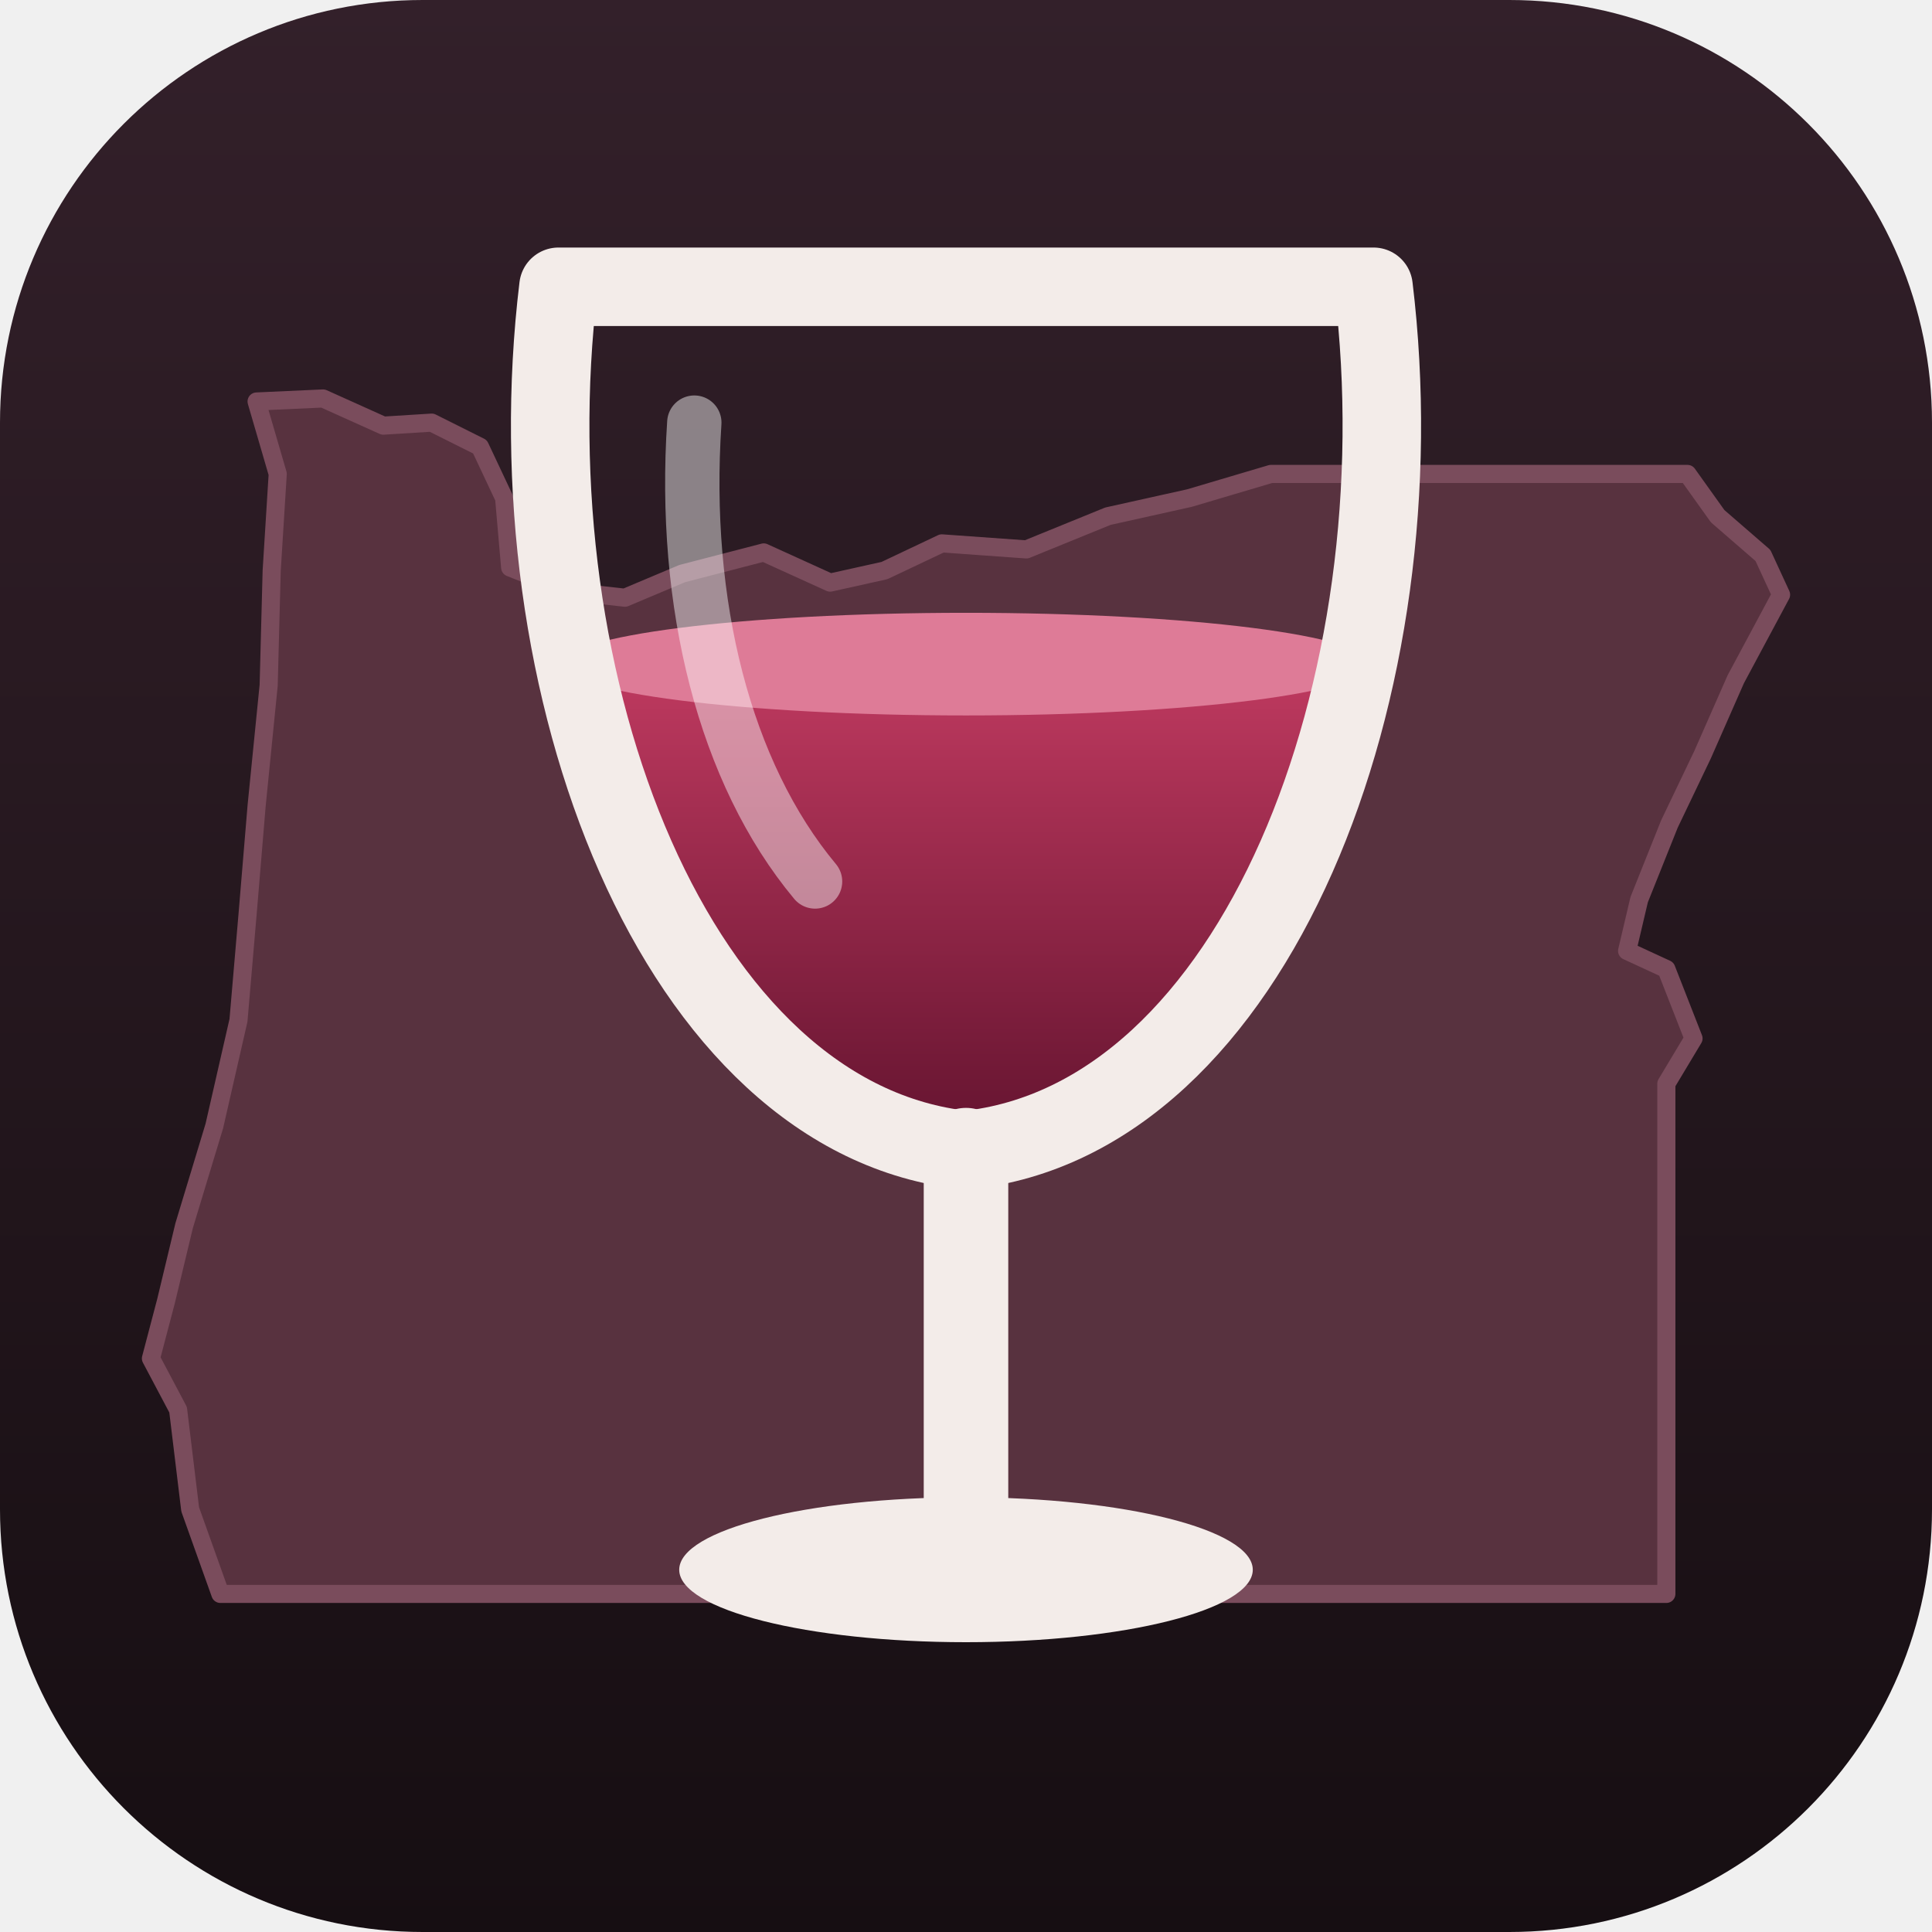
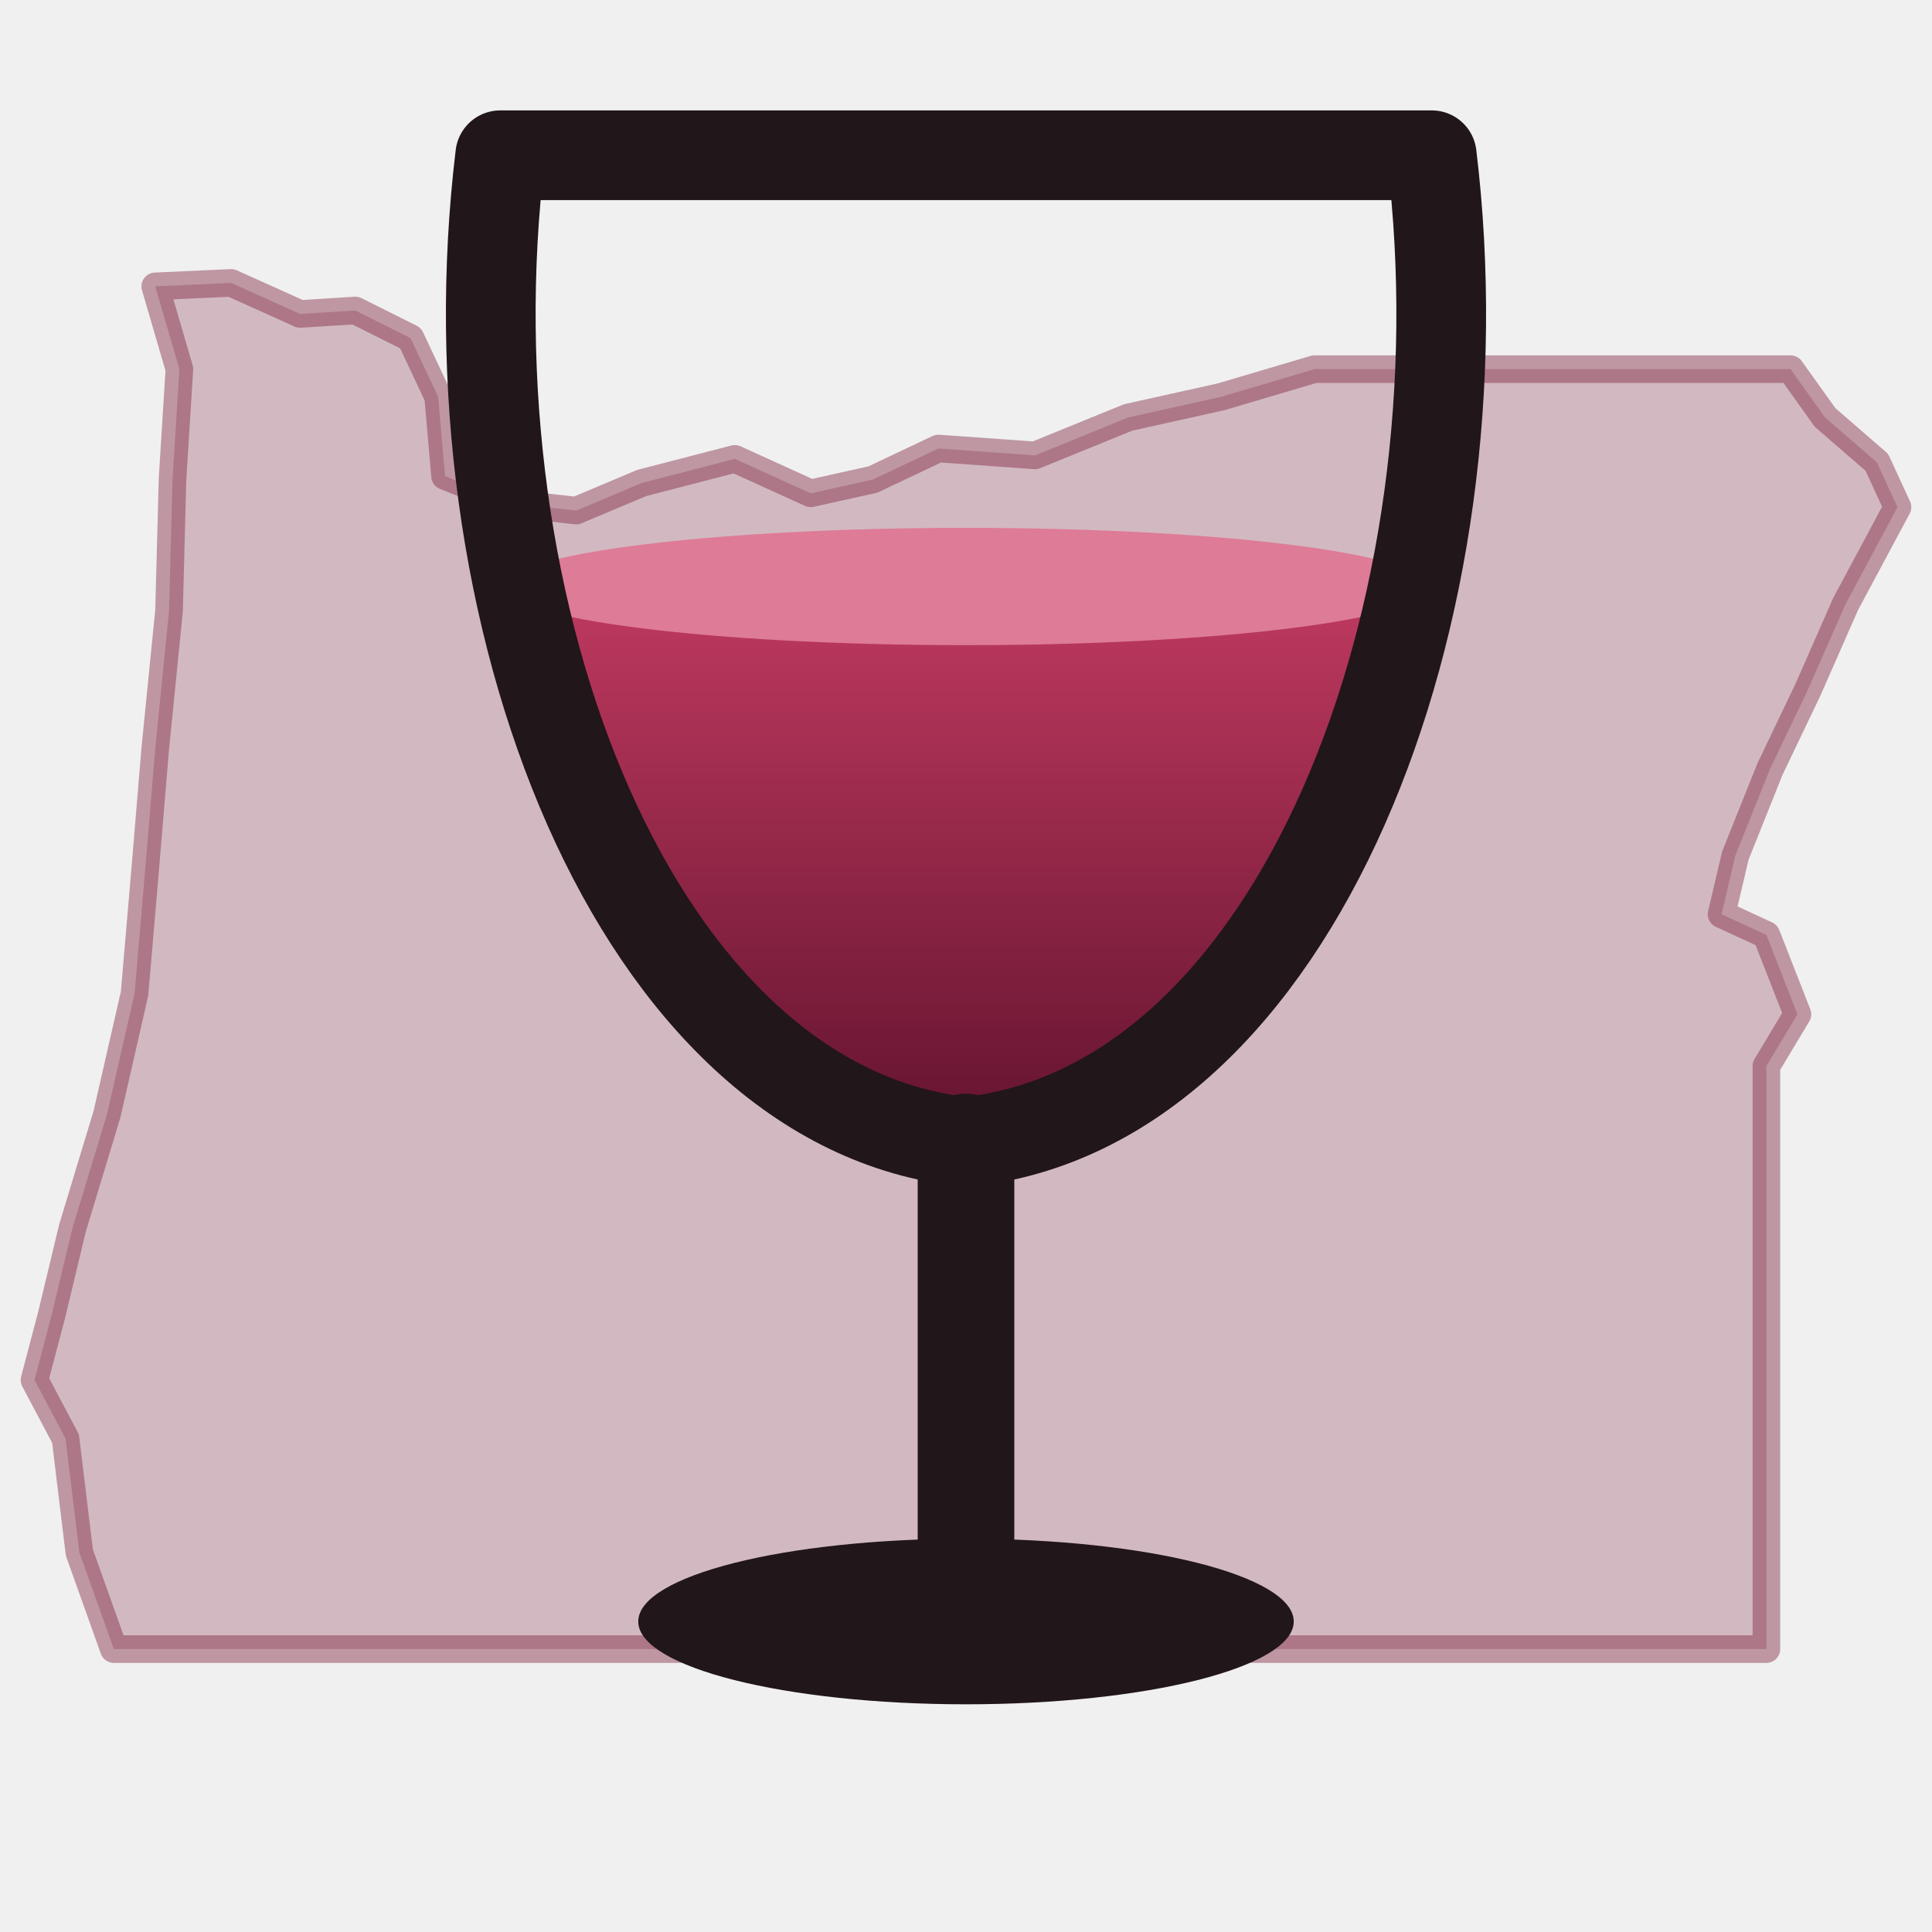
- <svg xmlns="http://www.w3.org/2000/svg" viewBox="0 0 64 64">
+ <svg xmlns="http://www.w3.org/2000/svg" viewBox="4 5 56 56">
+   <style>.glass{stroke:#21161a}.foot{fill:#21161a}.state{fill:rgba(123,30,58,.26);stroke:rgba(123,30,58,.42)}@media (prefers-color-scheme: dark){.glass{stroke:#f3ece9}.foot{fill:#f3ece9}.state{fill:rgba(229,139,162,.26);stroke:rgba(229,139,162,.42)}}</style>
  <defs>
-     <linearGradient id="tile" x1="0" y1="0" x2="0" y2="1">
-       <stop offset="0" stop-color="#33202a" />
-       <stop offset="1" stop-color="#160e12" />
-     </linearGradient>
    <linearGradient id="wine" x1="0" y1="0" x2="0" y2="1">
      <stop offset="0" stop-color="#c03a60" />
      <stop offset="1" stop-color="#651430" />
    </linearGradient>
  </defs>
-   <rect width="64" height="64" rx="14" fill="url(#tile)" />
-   <path d="M8.5 13.3 L10.7 13.2 L12.7 14.1 L14.3 14.0 L15.9 14.8 L16.7 16.5 L16.9 18.8 L18.9 19.6 L20.7 19.8 L22.6 19.0 L25.3 18.3 L27.5 19.3 L29.3 18.9 L31.2 18.0 L34.0 18.2 L36.7 17.1 L39.4 16.5 L42.1 15.7 L55.9 15.7 L56.9 17.1 L58.4 18.4 L59.0 19.7 L57.5 22.5 L56.4 25.0 L55.3 27.3 L54.3 29.8 L53.9 31.5 L55.2 32.1 L56.1 34.4 L55.2 35.9 L55.2 52.8 L7.3 52.8 L6.3 50.0 L5.9 46.7 L5.0 45.0 L5.5 43.1 L6.1 40.6 L7.1 37.3 L7.9 33.8 L8.2 30.3 L8.5 26.7 L8.9 22.7 L9.0 18.9 L9.2 15.7 L8.5 13.3Z" fill="#58323f" stroke="#7a4c5c" stroke-width=".6" stroke-linejoin="round" />
+   <path class="state" stroke-width=".8" stroke-linejoin="round" d="M8.5 13.3 L10.7 13.2 L12.7 14.1 L14.3 14.0 L15.9 14.8 L16.7 16.5 L16.9 18.8 L18.9 19.6 L20.7 19.8 L22.6 19.0 L25.3 18.3 L27.5 19.3 L29.3 18.9 L31.2 18.0 L34.0 18.2 L36.7 17.1 L39.4 16.5 L42.1 15.7 L55.9 15.7 L56.9 17.1 L58.4 18.4 L59.0 19.7 L57.5 22.5 L56.4 25.0 L55.3 27.3 L54.3 29.8 L53.9 31.5 L55.2 32.1 L56.1 34.4 L55.2 35.9 L55.2 52.8 L7.3 52.8 L6.3 50.0 L5.9 46.7 L5.0 45.0 L5.5 43.1 L6.1 40.6 L7.1 37.3 L7.9 33.8 L8.2 30.3 L8.5 26.7 L8.9 22.7 L9.0 18.9 L9.2 15.7 L8.5 13.3Z" />
  <path d="M18.6 22h26.8c-.9 8.6-5.4 15-13.4 15.6-8-.6-12.5-7-13.4-15.6z" fill="url(#wine)" />
  <ellipse cx="32" cy="22" rx="13.4" ry="1.7" fill="#de7b97" />
-   <path d="M18.5 9.5h27c1.6 13.2-3.9 27.6-13.5 28.6-9.6-1-15.1-15.4-13.5-28.6z" fill="none" stroke="#f3ece9" stroke-width="2.6" stroke-linejoin="round" />
-   <path d="M23 14c-.4 6 1 11.6 4 15.2" fill="none" stroke="#fff" stroke-opacity=".45" stroke-width="1.8" stroke-linecap="round" />
-   <path d="M32 38.1v12.4" stroke="#f3ece9" stroke-width="2.8" stroke-linecap="round" />
-   <ellipse cx="32" cy="52" rx="9.5" ry="2.4" fill="#f3ece9" />
+   <path class="glass" d="M18.5 9.5h27c1.6 13.2-3.9 27.6-13.5 28.6-9.6-1-15.1-15.4-13.5-28.6z" fill="none" stroke-width="2.6" stroke-linejoin="round" />
+   <path class="glass" d="M32 38.1v12.4" stroke-width="2.8" stroke-linecap="round" />
+   <ellipse class="foot" cx="32" cy="52" rx="9.5" ry="2.4" />
</svg>
